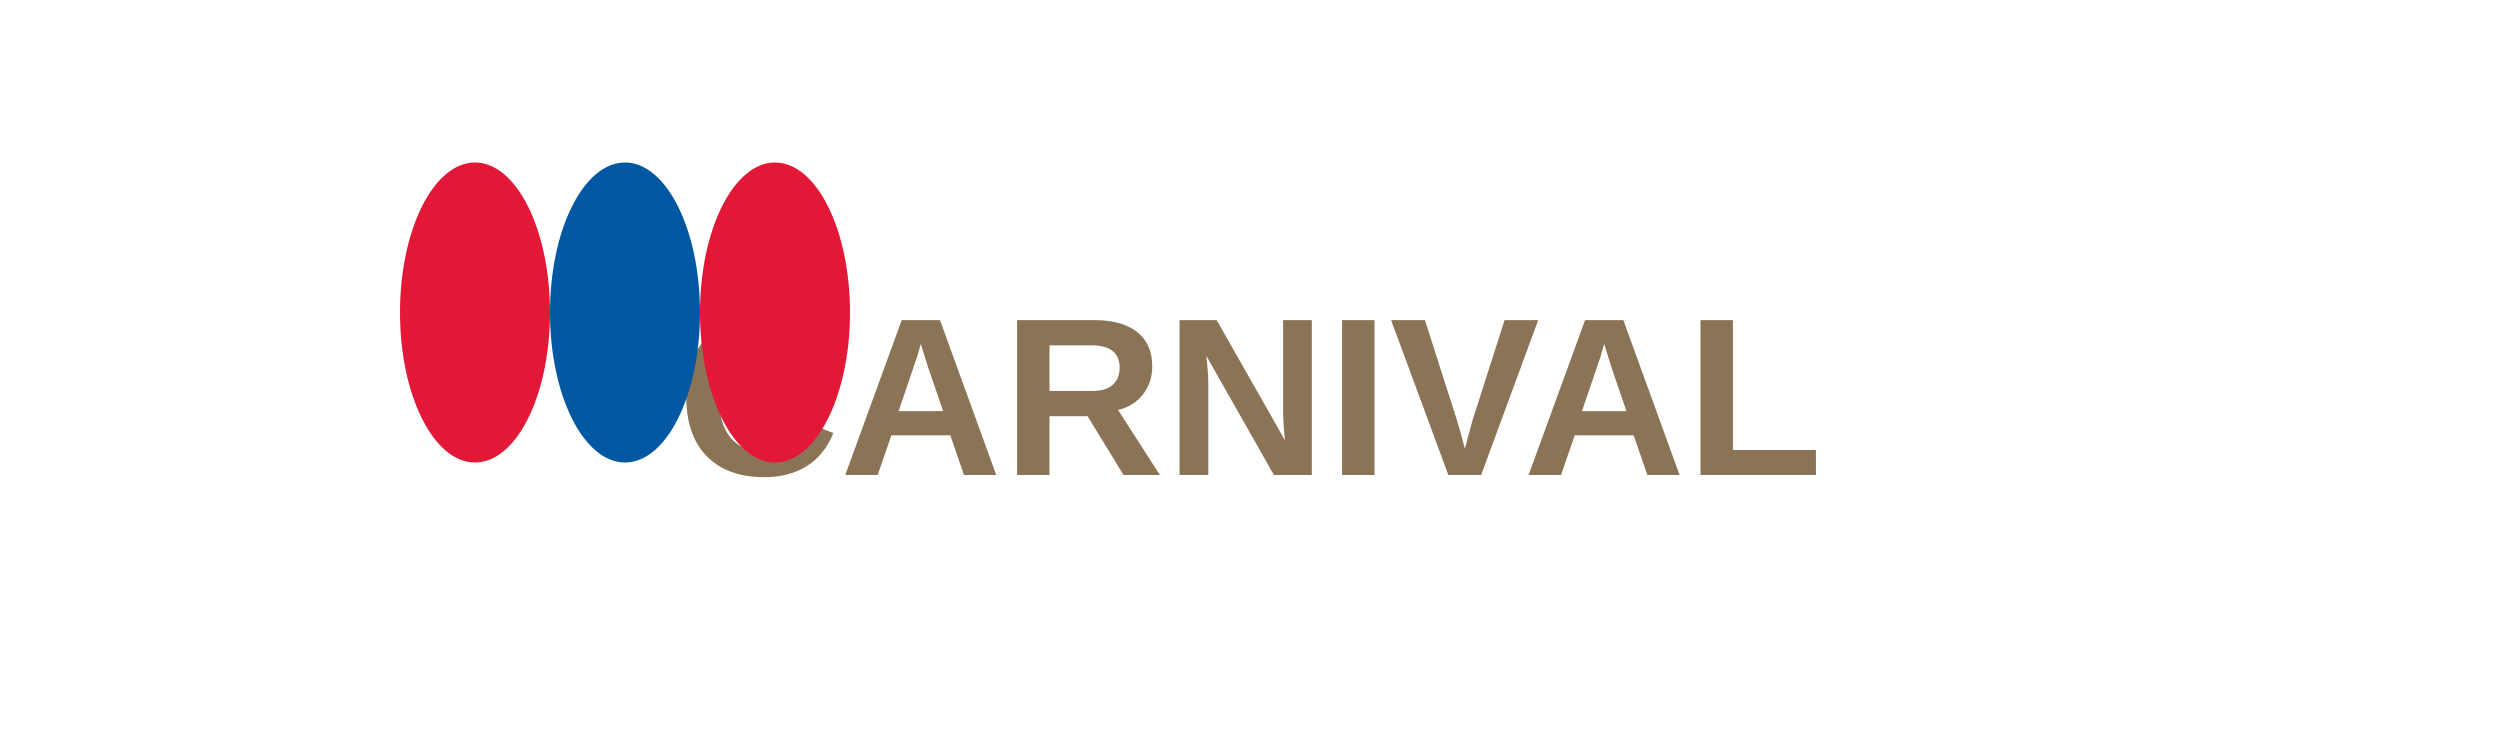
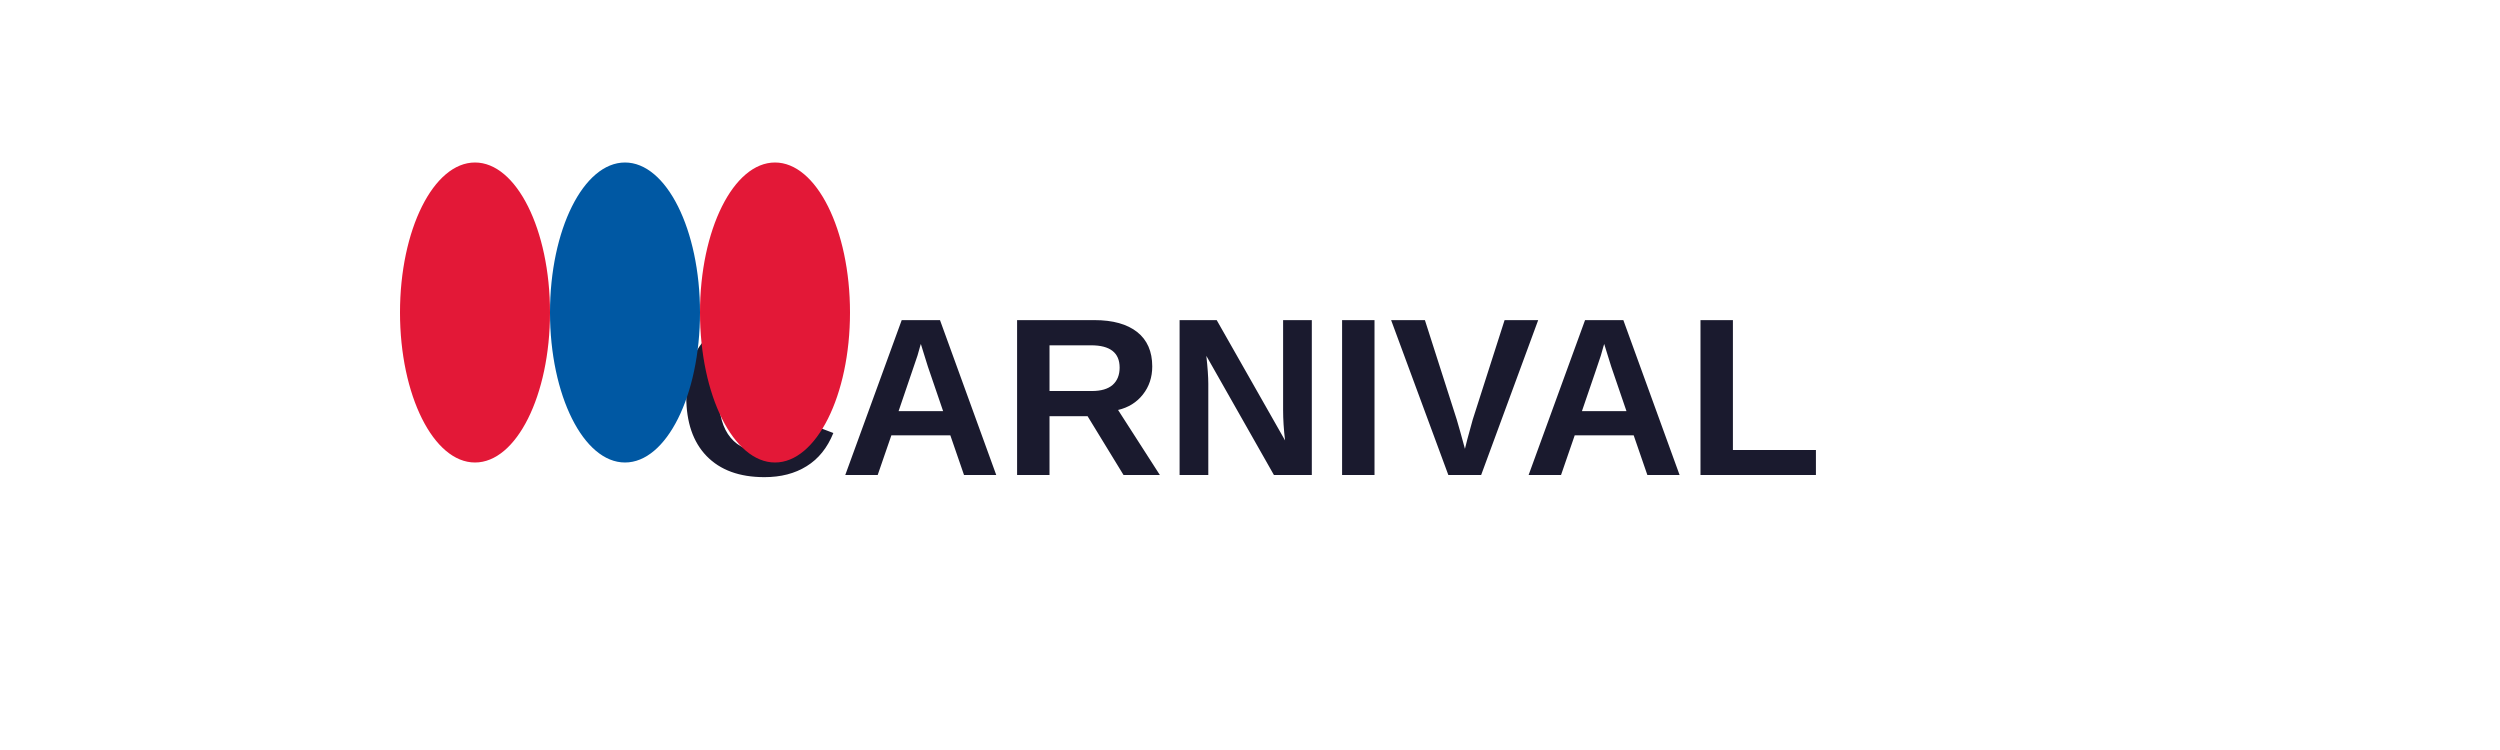
<svg xmlns="http://www.w3.org/2000/svg" width="200" height="60" viewBox="0 0 200 60">
-   <text x="100" y="38" text-anchor="middle" font-family="Arial, sans-serif" font-size="18" font-weight="bold" fill="#8B7355">CARNIVAL</text>
+   <text x="100" y="38" text-anchor="middle" font-family="Arial, sans-serif" font-size="18" font-weight="bold" fill="#1A1A2E">CARNIVAL</text>
  <g transform="translate(30,10)">
    <ellipse cx="8" cy="15" rx="6" ry="12" fill="#E31837" />
    <ellipse cx="20" cy="15" rx="6" ry="12" fill="#0058A3" />
    <ellipse cx="32" cy="15" rx="6" ry="12" fill="#E31837" />
  </g>
</svg>
